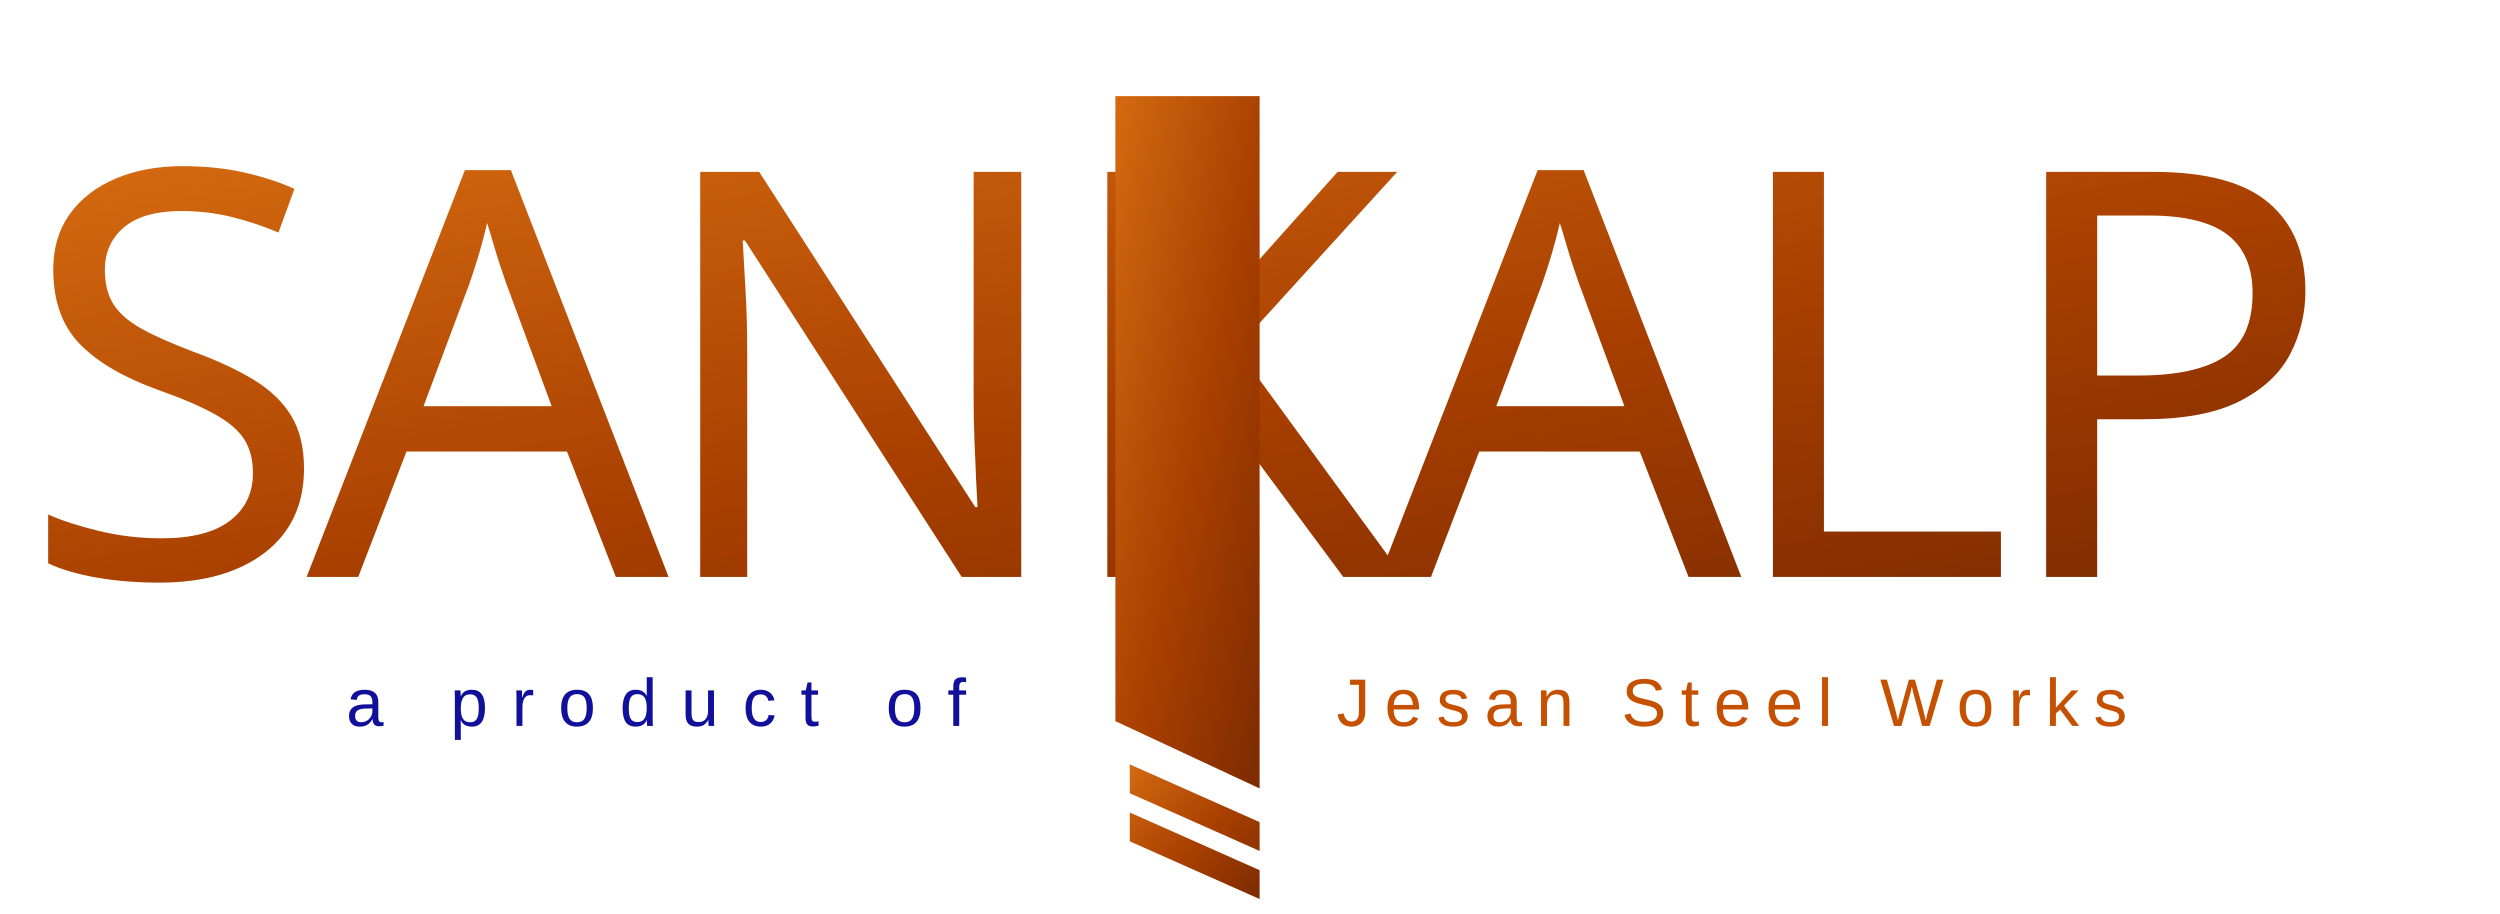
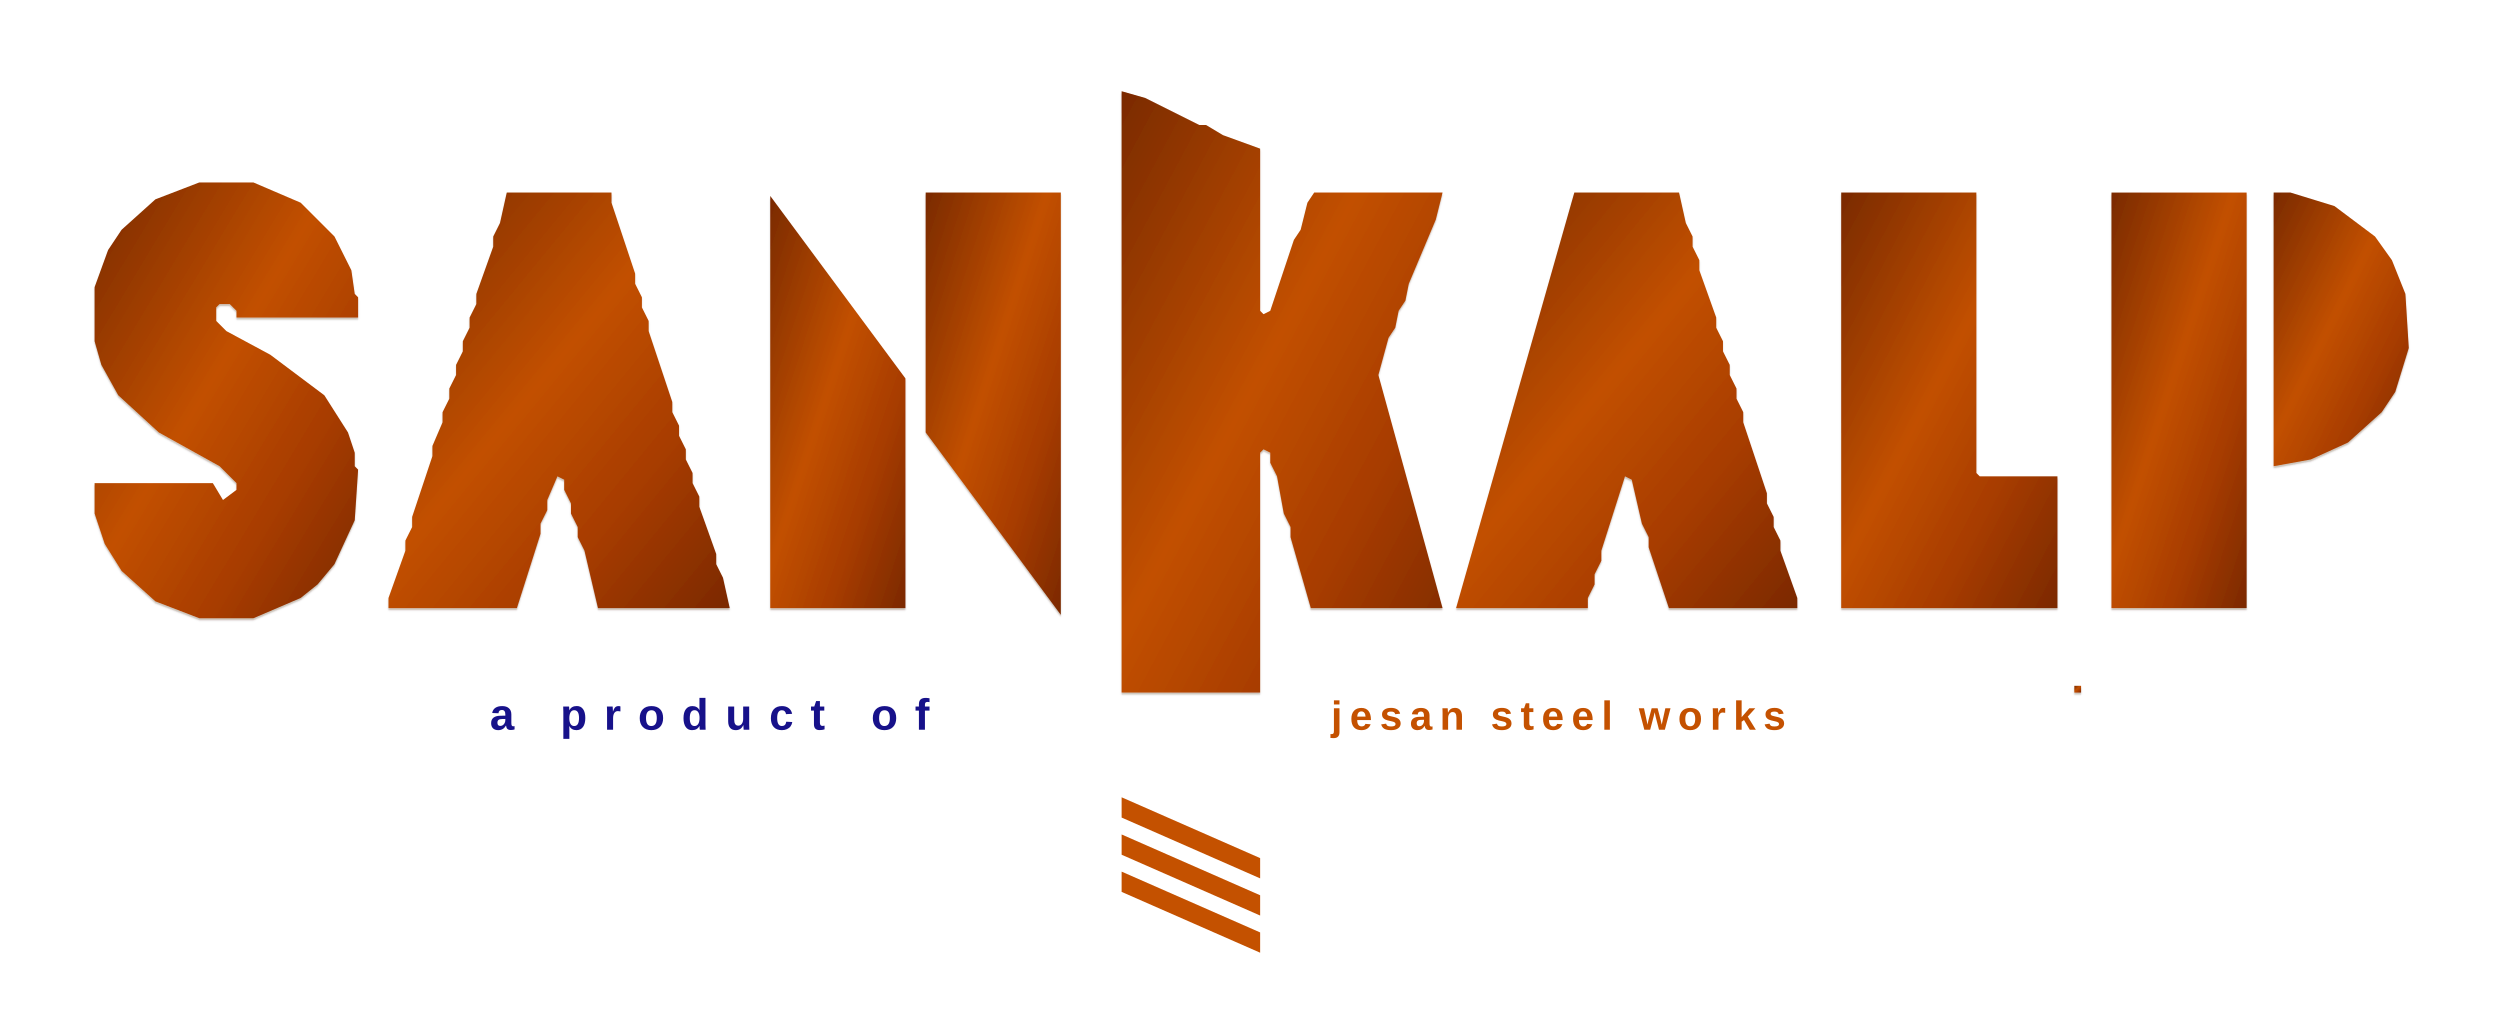
- <svg xmlns="http://www.w3.org/2000/svg" viewBox="0 0 520 190" role="img" aria-labelledby="title desc">
+ <svg xmlns="http://www.w3.org/2000/svg" viewBox="0 0 740 305" role="img" aria-labelledby="t d">
  <defs>
-     <linearGradient id="copper" x1="0" x2="1" y1="0" y2="1">
-       <stop offset="0" stop-color="#d46a10" />
-       <stop offset="0.55" stop-color="#a83f00" />
-       <stop offset="1" stop-color="#7d2b00" />
+     <linearGradient id="copper" x1="0" y1="0" x2="1" y2="1">
+       <stop offset="0" stop-color="#7a2a00" />
+       <stop offset=".45" stop-color="#c25000" />
+       <stop offset=".72" stop-color="#a73c00" />
+       <stop offset="1" stop-color="#7b2900" />
    </linearGradient>
+     <filter id="soft" x="-5%" y="-5%" width="110%" height="110%">
+       <feDropShadow dx="0" dy=".6" stdDeviation=".35" flood-color="#3b1600" flood-opacity=".28" />
+     </filter>
  </defs>
-   <g fill="url(#copper)">
-     <text x="4" y="120" font-family="Impact, Arial Black, sans-serif" font-size="118" letter-spacing="-5">SANKALP</text>
-     <path d="M232 20h30v144l-30-14z" />
-     <path d="M235 159l27 12v6l-27-12zm0 10l27 12v6l-27-12z" />
+   <g transform="translate(0 0)" filter="url(#soft)">
+     <path d="M 614 203 L 614 205 L 616 205 L 616 203 Z" fill="url(#copper)" fill-rule="evenodd" />
+     <path d="M 228 58 L 228 180 L 268 180 L 268 112 Z" fill="url(#copper)" fill-rule="evenodd" />
+     <path d="M 678 57 L 673 57 L 673 138 L 684 136 L 695 131 L 705 122 L 709 116 L 713 103 L 712 87 L 708 77 L 703 70 L 691 61 Z" fill="url(#copper)" fill-rule="evenodd" />
+     <path d="M 625 57 L 625 180 L 665 180 L 665 57 Z" fill="url(#copper)" fill-rule="evenodd" />
+     <path d="M 545 57 L 545 180 L 609 180 L 609 141 L 586 141 L 585 140 L 585 57 Z" fill="url(#copper)" fill-rule="evenodd" />
+     <path d="M 466 57 L 431 180 L 470 180 L 470 177 L 472 173 L 472 170 L 474 166 L 474 163 L 481 141 L 483 142 L 486 155 L 488 159 L 488 162 L 494 180 L 532 180 L 532 177 L 527 163 L 527 160 L 525 156 L 525 153 L 523 149 L 523 146 L 516 125 L 516 122 L 514 118 L 514 115 L 512 111 L 512 108 L 510 104 L 510 101 L 508 97 L 508 94 L 503 80 L 503 77 L 501 73 L 501 70 L 499 66 L 497 57 Z" fill="url(#copper)" fill-rule="evenodd" />
+     <path d="M 274 57 L 274 128 L 314 182 L 314 57 Z" fill="url(#copper)" fill-rule="evenodd" />
+     <path d="M 150 57 L 148 66 L 146 70 L 146 73 L 141 87 L 141 90 L 139 94 L 139 97 L 137 101 L 137 104 L 135 108 L 135 111 L 133 115 L 133 118 L 131 122 L 131 125 L 128 132 L 128 135 L 122 153 L 122 156 L 120 160 L 120 163 L 115 177 L 115 180 L 153 180 L 160 158 L 160 155 L 162 151 L 162 148 L 165 141 L 167 142 L 167 145 L 169 149 L 169 152 L 171 156 L 171 159 L 173 163 L 177 180 L 216 180 L 214 171 L 212 167 L 212 164 L 207 150 L 207 147 L 205 143 L 205 140 L 203 136 L 203 133 L 201 129 L 201 126 L 199 122 L 199 119 L 192 98 L 192 95 L 190 91 L 190 88 L 188 84 L 188 81 L 181 60 L 181 57 Z" fill="url(#copper)" fill-rule="evenodd" />
+     <path d="M 59 54 L 46 59 L 36 68 L 32 74 L 28 85 L 28 101 L 30 108 L 35 117 L 47 128 L 65 138 L 70 143 L 70 145 L 66 148 L 63 143 L 28 143 L 28 152 L 31 161 L 36 169 L 46 178 L 59 183 L 75 183 L 89 177 L 94 173 L 99 167 L 105 154 L 106 139 L 105 138 L 105 134 L 103 128 L 96 117 L 80 105 L 67 98 L 64 95 L 64 91 L 65 90 L 68 90 L 70 92 L 70 94 L 106 94 L 106 88 L 105 87 L 104 80 L 99 70 L 89 60 L 75 54 Z" fill="url(#copper)" fill-rule="evenodd" />
+     <path d="M 332 27 L 332 205 L 373 205 L 373 134 L 374 133 L 376 134 L 376 137 L 378 141 L 380 152 L 382 156 L 382 159 L 388 180 L 427 180 L 408 111 L 411 100 L 413 97 L 414 92 L 416 89 L 417 84 L 425 65 L 427 57 L 389 57 L 387 60 L 385 68 L 383 71 L 376 92 L 374 93 L 373 92 L 373 44 L 362 40 L 357 37 L 355 37 L 339 29 Z" fill="url(#copper)" fill-rule="evenodd" />
  </g>
-   <text x="72" y="151" fill="#10109a" font-family="Arial Black, Arial, sans-serif" font-size="14" letter-spacing="5">a product of</text>
-   <text x="278" y="151" fill="#c55100" font-family="Arial Black, Arial, sans-serif" font-size="14" letter-spacing="3">Jesan Steel Works</text>
+   <g fill="#c45100">
+     <path d="M332 236l41 18v6l-41-18z" />
+     <path d="M332 247l41 18v6l-41-18z" />
+     <path d="M332 258l41 18v6l-41-18z" />
+   </g>
+   <text x="145" y="216" fill="#17118a" font-family="Arial, Helvetica, sans-serif" font-size="13" font-weight="800" letter-spacing="5">a product of</text>
+   <text x="394" y="216" fill="#c45100" font-family="Arial, Helvetica, sans-serif" font-size="12" font-weight="800" letter-spacing="2.2">jesan steel works</text>
</svg>
